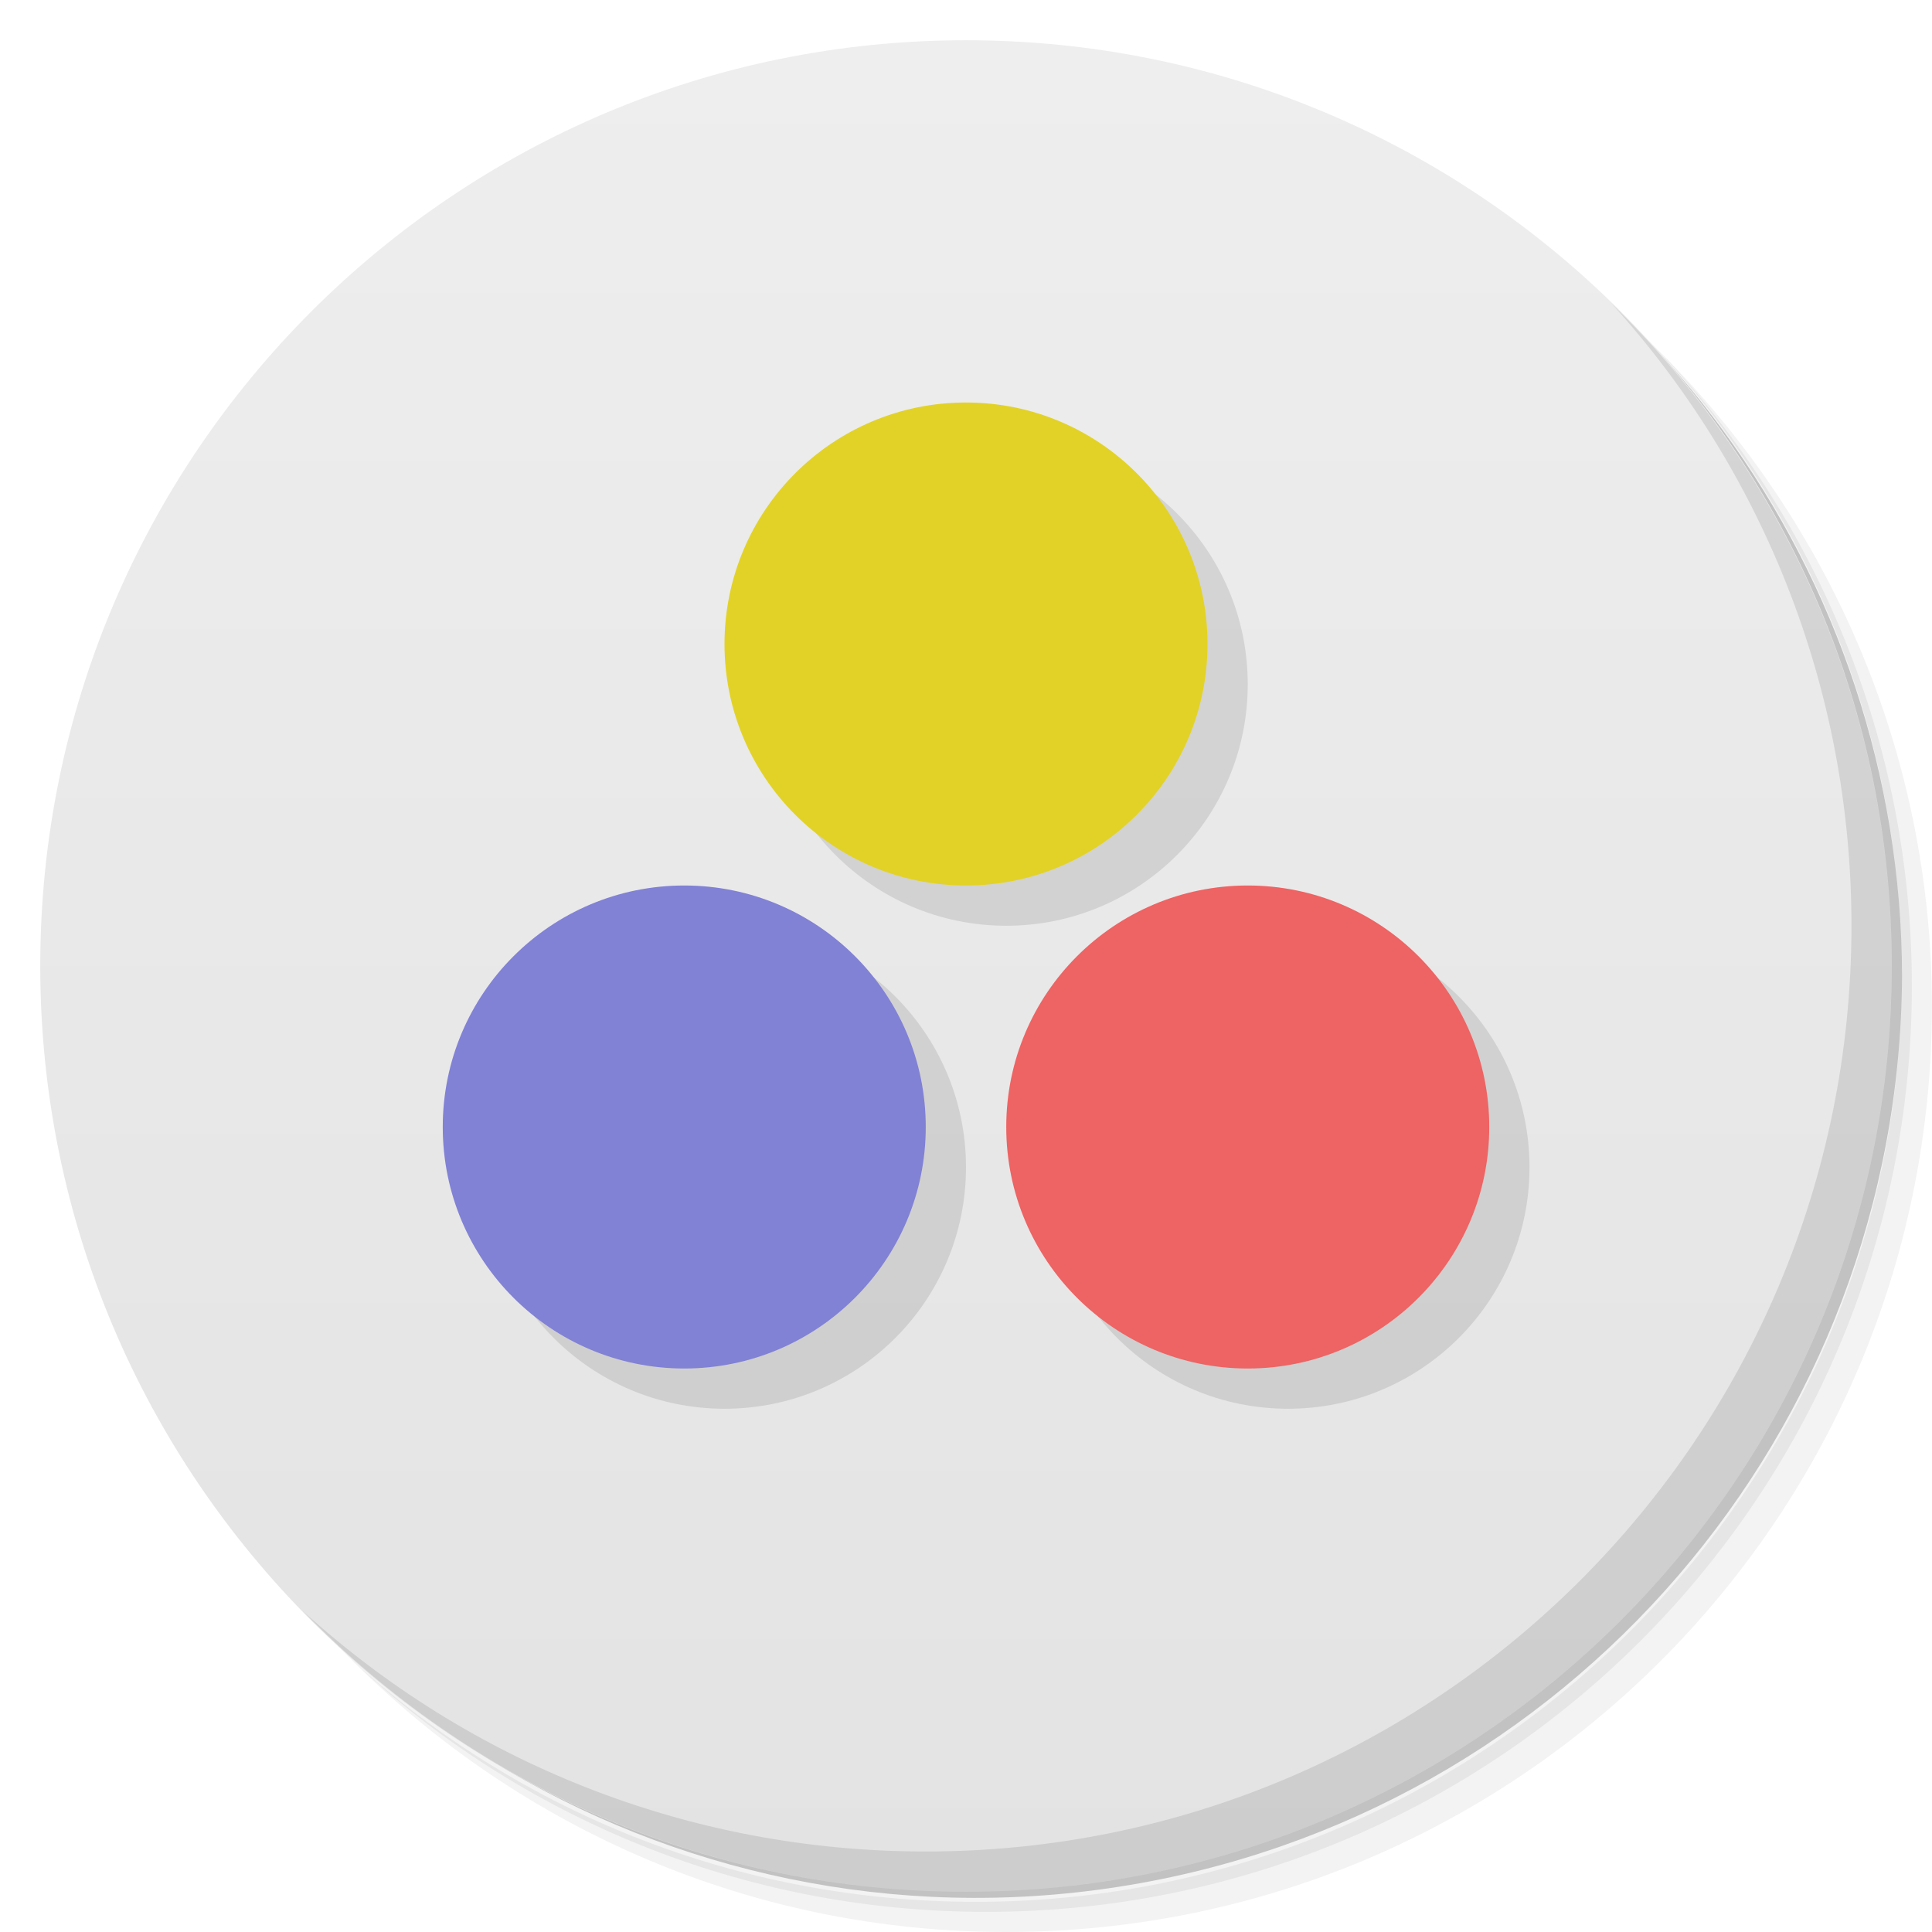
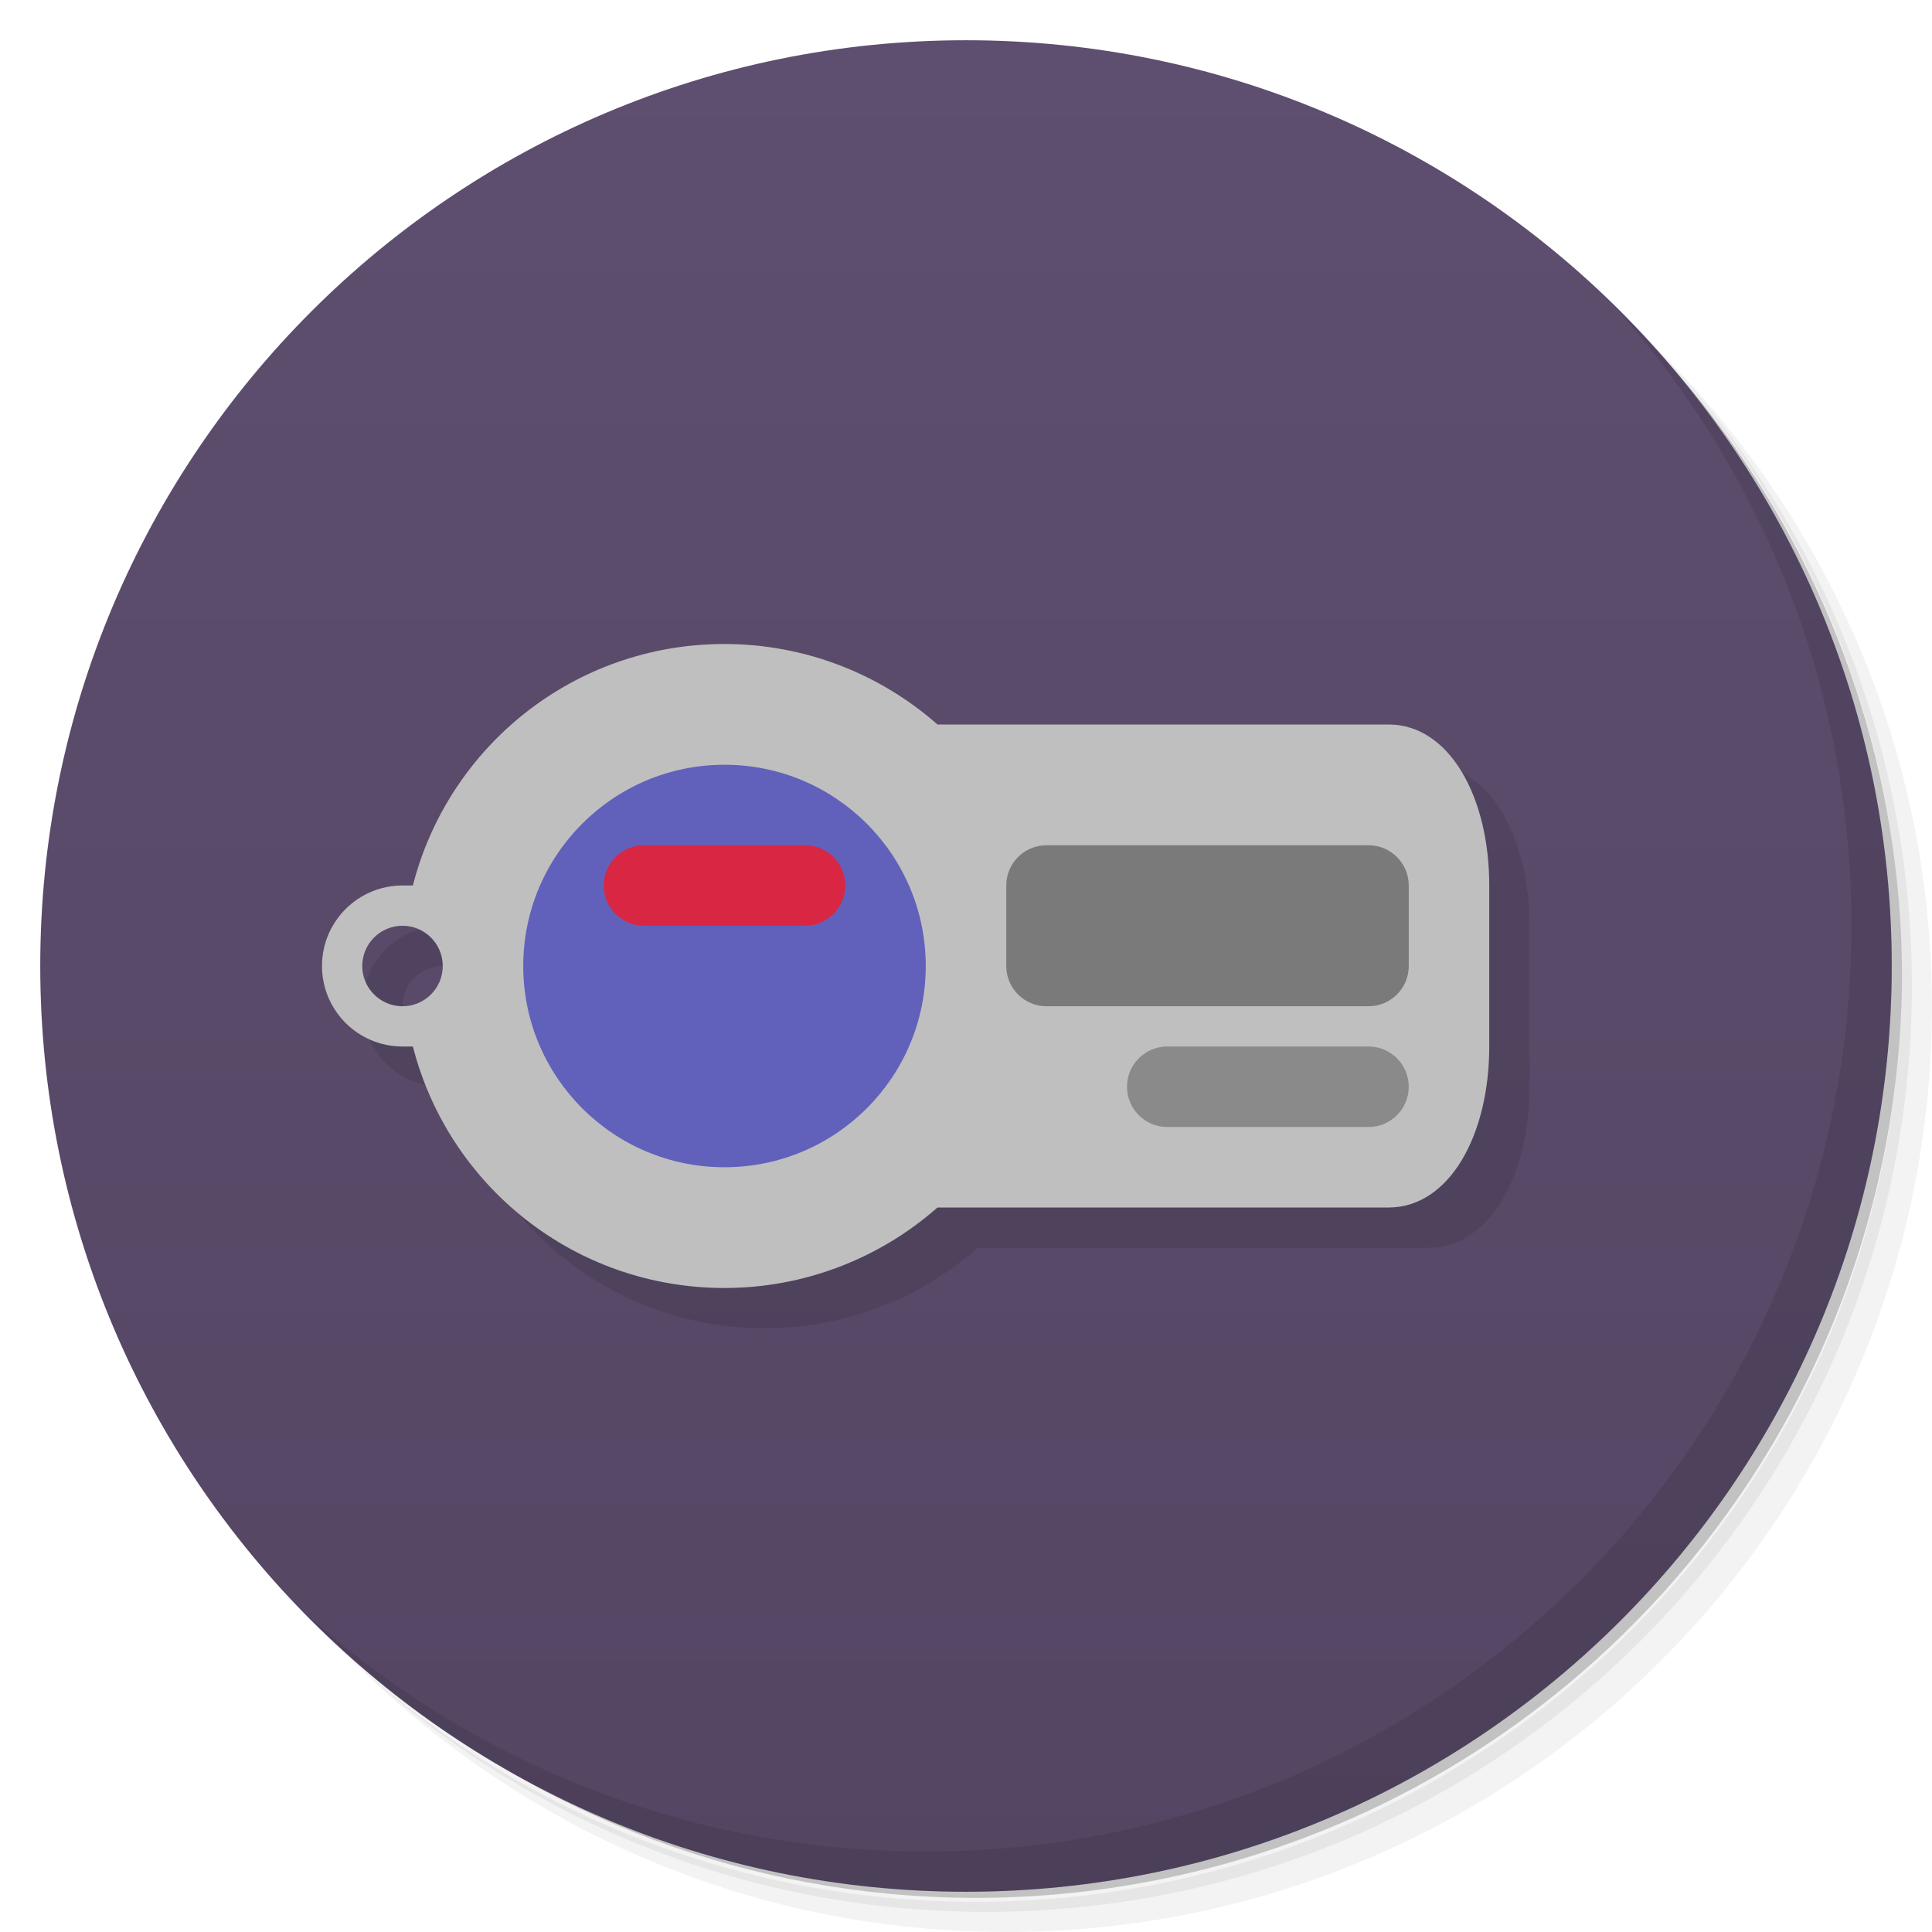
<svg xmlns="http://www.w3.org/2000/svg" version="1.1" viewBox="0 0 48 48">
  <defs>
-     <linearGradient id="a" x2="0" y1="1" y2="47" gradientUnits="userSpaceOnUse">
-       <stop style="stop-color:#eee" offset="0" />
-       <stop style="stop-color:#e3e3e3" offset="1" />
+     <linearGradient id="bg" x2="0" y1="1" y2="47" gradientUnits="userSpaceOnUse">
+       <stop style="stop-color:#5e4e6f" offset="0" />
+       <stop style="stop-color:#544663" offset="1" />
    </linearGradient>
  </defs>
  <path d="m36.31 5c5.859 4.062 9.688 10.831 9.688 18.5 0 12.426-10.07 22.5-22.5 22.5-7.669 0-14.438-3.828-18.5-9.688 1.037 1.822 2.306 3.499 3.781 4.969 4.085 3.712 9.514 5.969 15.469 5.969 12.703 0 23-10.298 23-23 0-5.954-2.256-11.384-5.969-15.469-1.469-1.475-3.147-2.744-4.969-3.781zm4.969 3.781c3.854 4.113 6.219 9.637 6.219 15.719 0 12.703-10.297 23-23 23-6.081 0-11.606-2.364-15.719-6.219 4.16 4.144 9.883 6.719 16.219 6.719 12.703 0 23-10.298 23-23 0-6.335-2.575-12.06-6.719-16.219z" style="opacity:.05" />
  <path d="m41.28 8.781c3.712 4.085 5.969 9.514 5.969 15.469 0 12.703-10.297 23-23 23-5.954 0-11.384-2.256-15.469-5.969 4.113 3.854 9.637 6.219 15.719 6.219 12.703 0 23-10.298 23-23 0-6.081-2.364-11.606-6.219-15.719z" style="opacity:.1" />
  <path d="m31.25 2.375c8.615 3.154 14.75 11.417 14.75 21.13 0 12.426-10.07 22.5-22.5 22.5-9.708 0-17.971-6.135-21.12-14.75a23 23 0 0 0 44.875-7 23 23 0 0 0-16-21.875z" style="opacity:.2" />
-   <circle cx="24" cy="24" r="23" style="fill:url(#a)" />
+   <circle cx="24" cy="24" r="23" style="fill:url(#bg)" />
+   <path d="m11 23c-1.105 0-2 0.895-2 2s0.895 2 2 2h0.258c0.883 3.457 4.01 6 7.742 6 1.948-4.1e-5 3.83-0.711 5.291-2h11.209c1.5 0 2.5-1.784 2.5-4v-4c0-2.216-1-4-2.5-4zm0 1c0.552 0 1 0.448 1 1s-0.448 1-1 1-1-0.448-1-1 0.448-1 1-1z" style="opacity:.1" />
  <path d="m40.03 7.531c3.712 4.084 5.969 9.514 5.969 15.469 0 12.703-10.297 23-23 23-5.954 0-11.384-2.256-15.469-5.969 4.178 4.291 10.01 6.969 16.469 6.969 12.703 0 23-10.298 23-23 0-6.462-2.677-12.291-6.969-16.469z" style="opacity:.1" />
-   <path d="m25 11a6 6 0 0 0-6 6 6 6 0 0 0 6 6 6 6 0 0 0 6-6 6 6 0 0 0-6-6zm-7 12a6 6 0 0 0-6 6 6 6 0 0 0 6 6 6 6 0 0 0 6-6 6 6 0 0 0-6-6zm14 0a6 6 0 0 0-6 6 6 6 0 0 0 6 6 6 6 0 0 0 6-6 6 6 0 0 0-6-6z" style="opacity:.1" />
-   <circle cx="17" cy="28" r="6" style="fill:#8181d5" />
-   <circle cx="31" cy="28" r="6" style="fill:#ee6363" />
-   <circle cx="24" cy="16" r="6" style="fill:#e2d227" />
+   <path d="m18 16c-3.732-7.8e-5 -6.859 2.543-7.742 6h-0.258c-1.105 0-2 0.895-2 2s0.895 2 2 2h0.258c0.883 3.457 4.01 6 7.742 6 1.948-4.1e-5 3.83-0.711 5.291-2h11.209c1.5 0 2.5-1.784 2.5-4v-4c0-2.216-1-4-2.5-4h-11.209c-1.461-1.289-3.343-2-5.291-2zm-8 7c0.552 0 1 0.448 1 1s-0.448 1-1 1-1-0.448-1-1 0.448-1 1-1z" style="fill:#bfbfbf" />
+   <circle cx="18" cy="24" r="5" style="fill:#6161bc" />
+   <rect x="25" y="21" width="10" height="4" rx="1" ry="1" style="fill:#7a7a7a" />
+   <rect x="15" y="21" width="6" height="2" rx="1" ry="1" style="fill:#d92642" />
+   <rect x="28" y="26" width="7" height="2" ry="1" style="fill:#8a8a8a" />
</svg>
